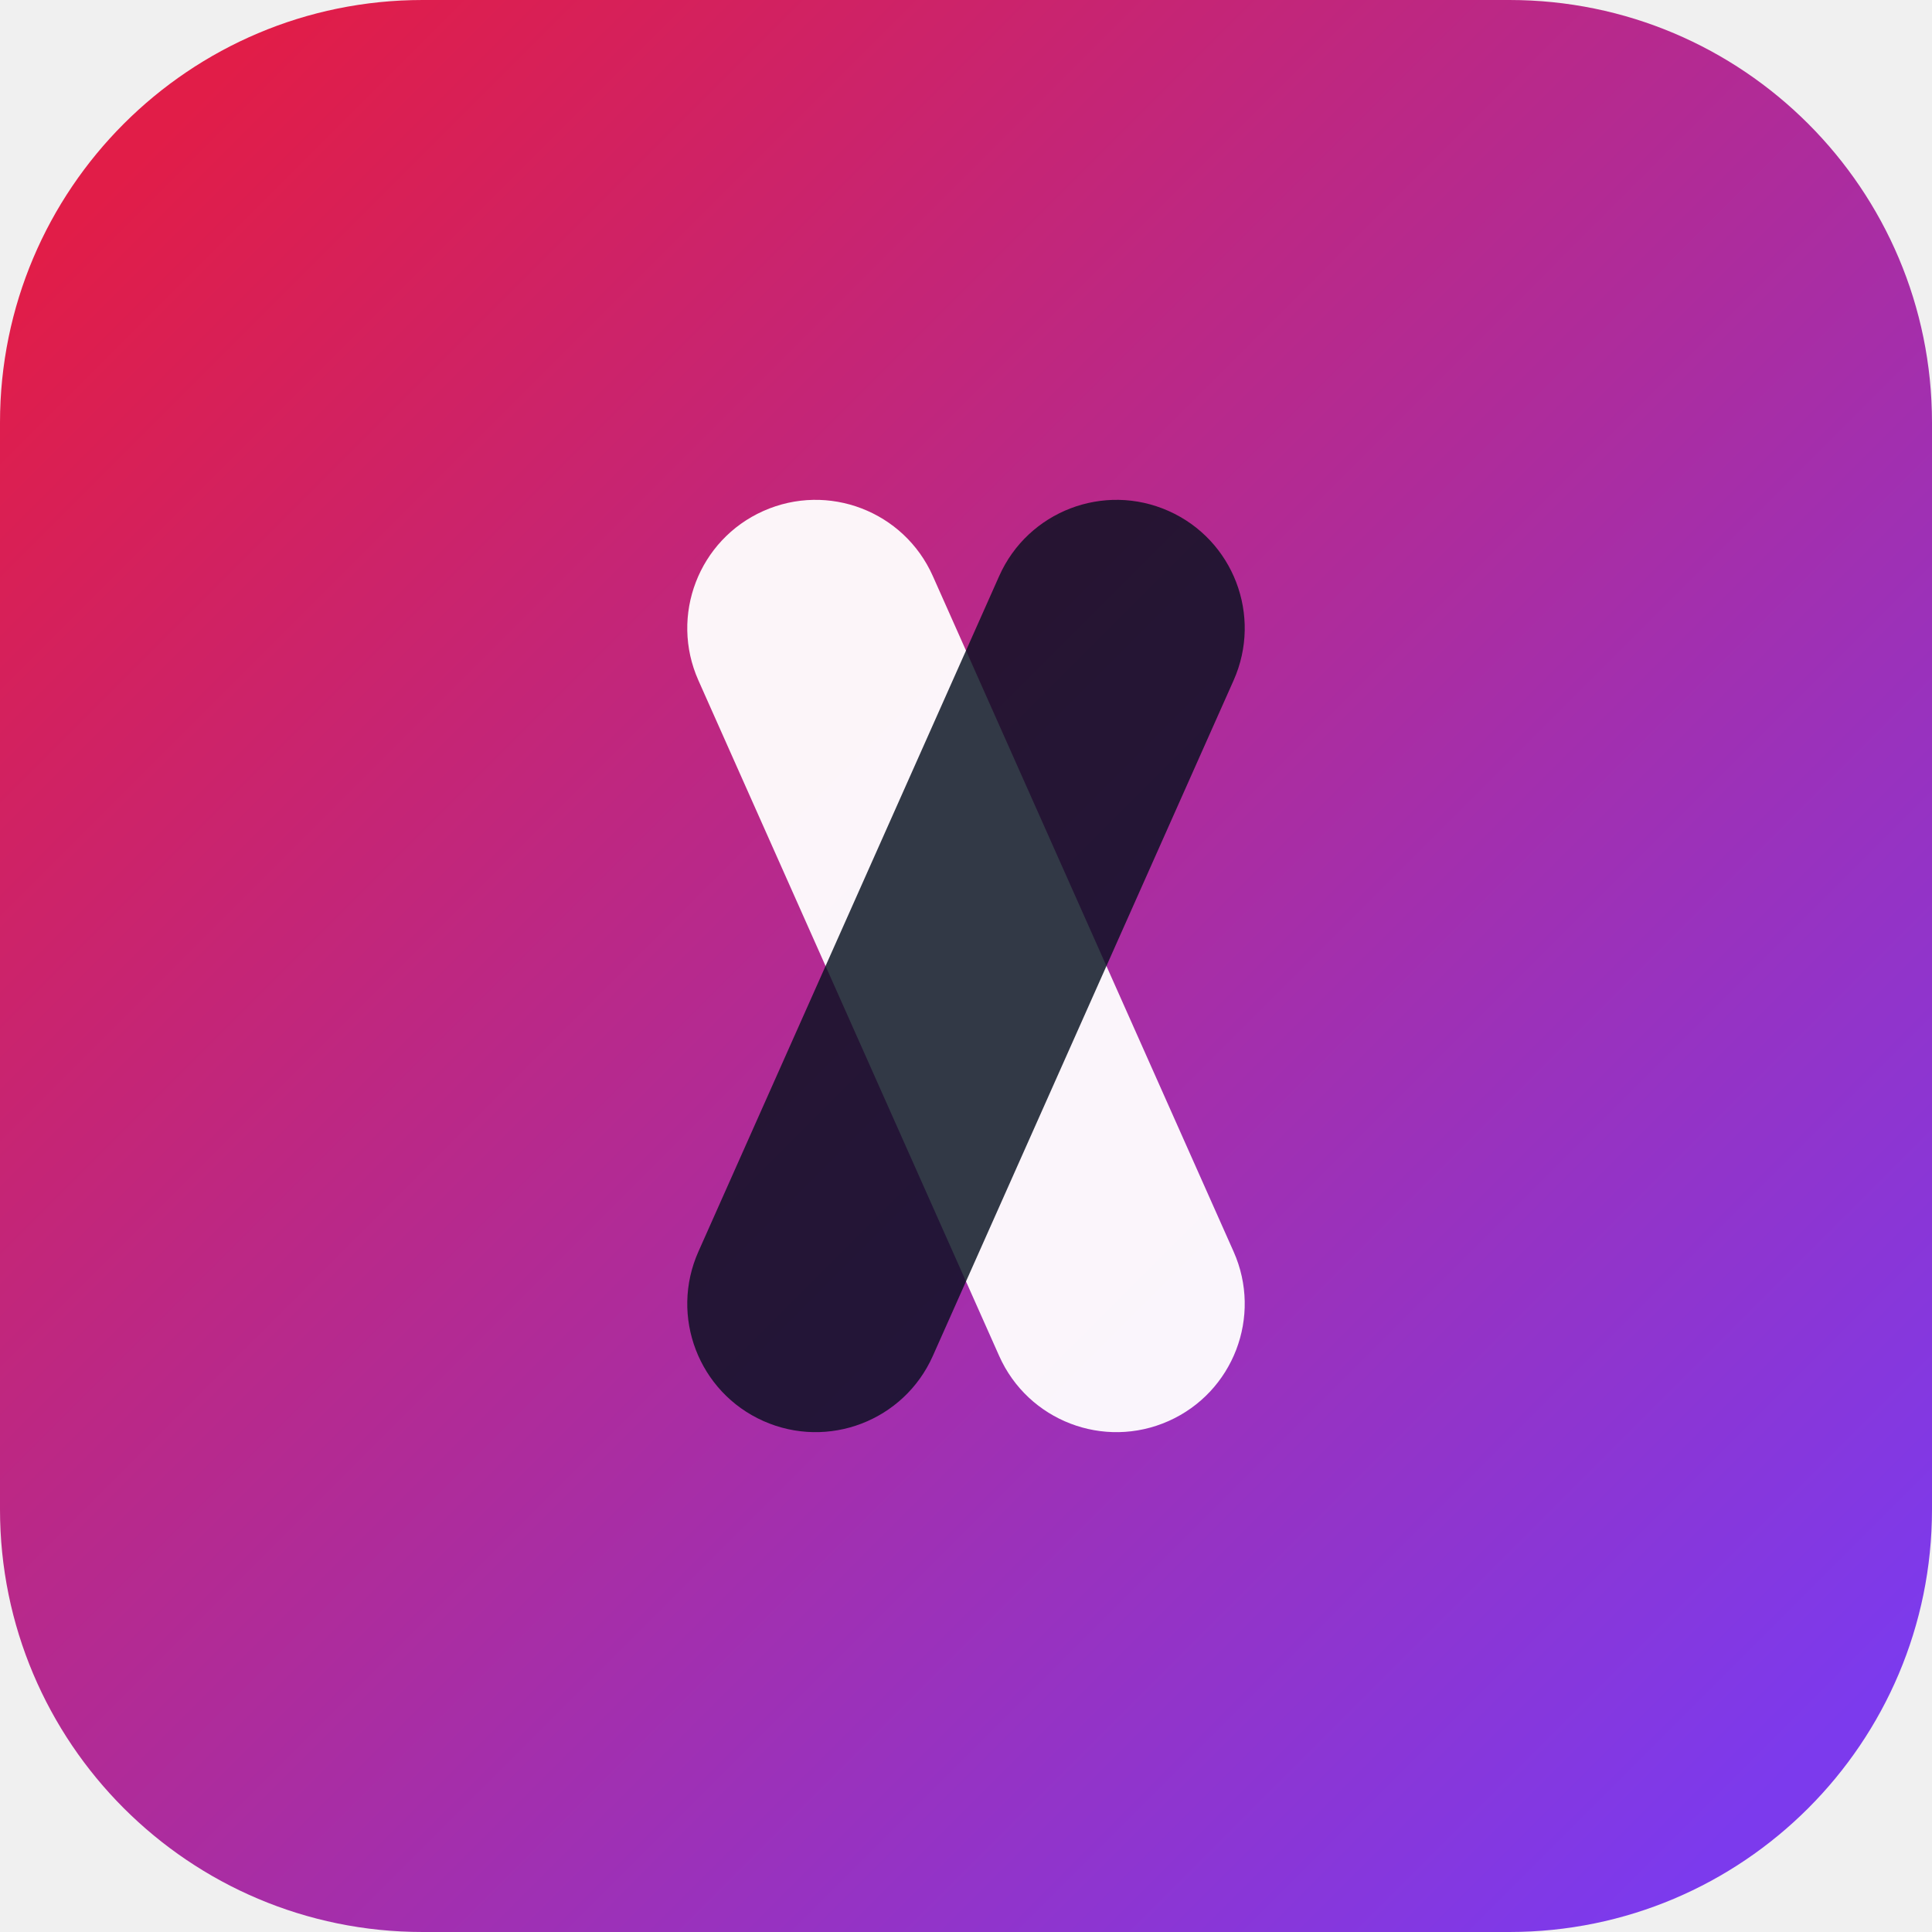
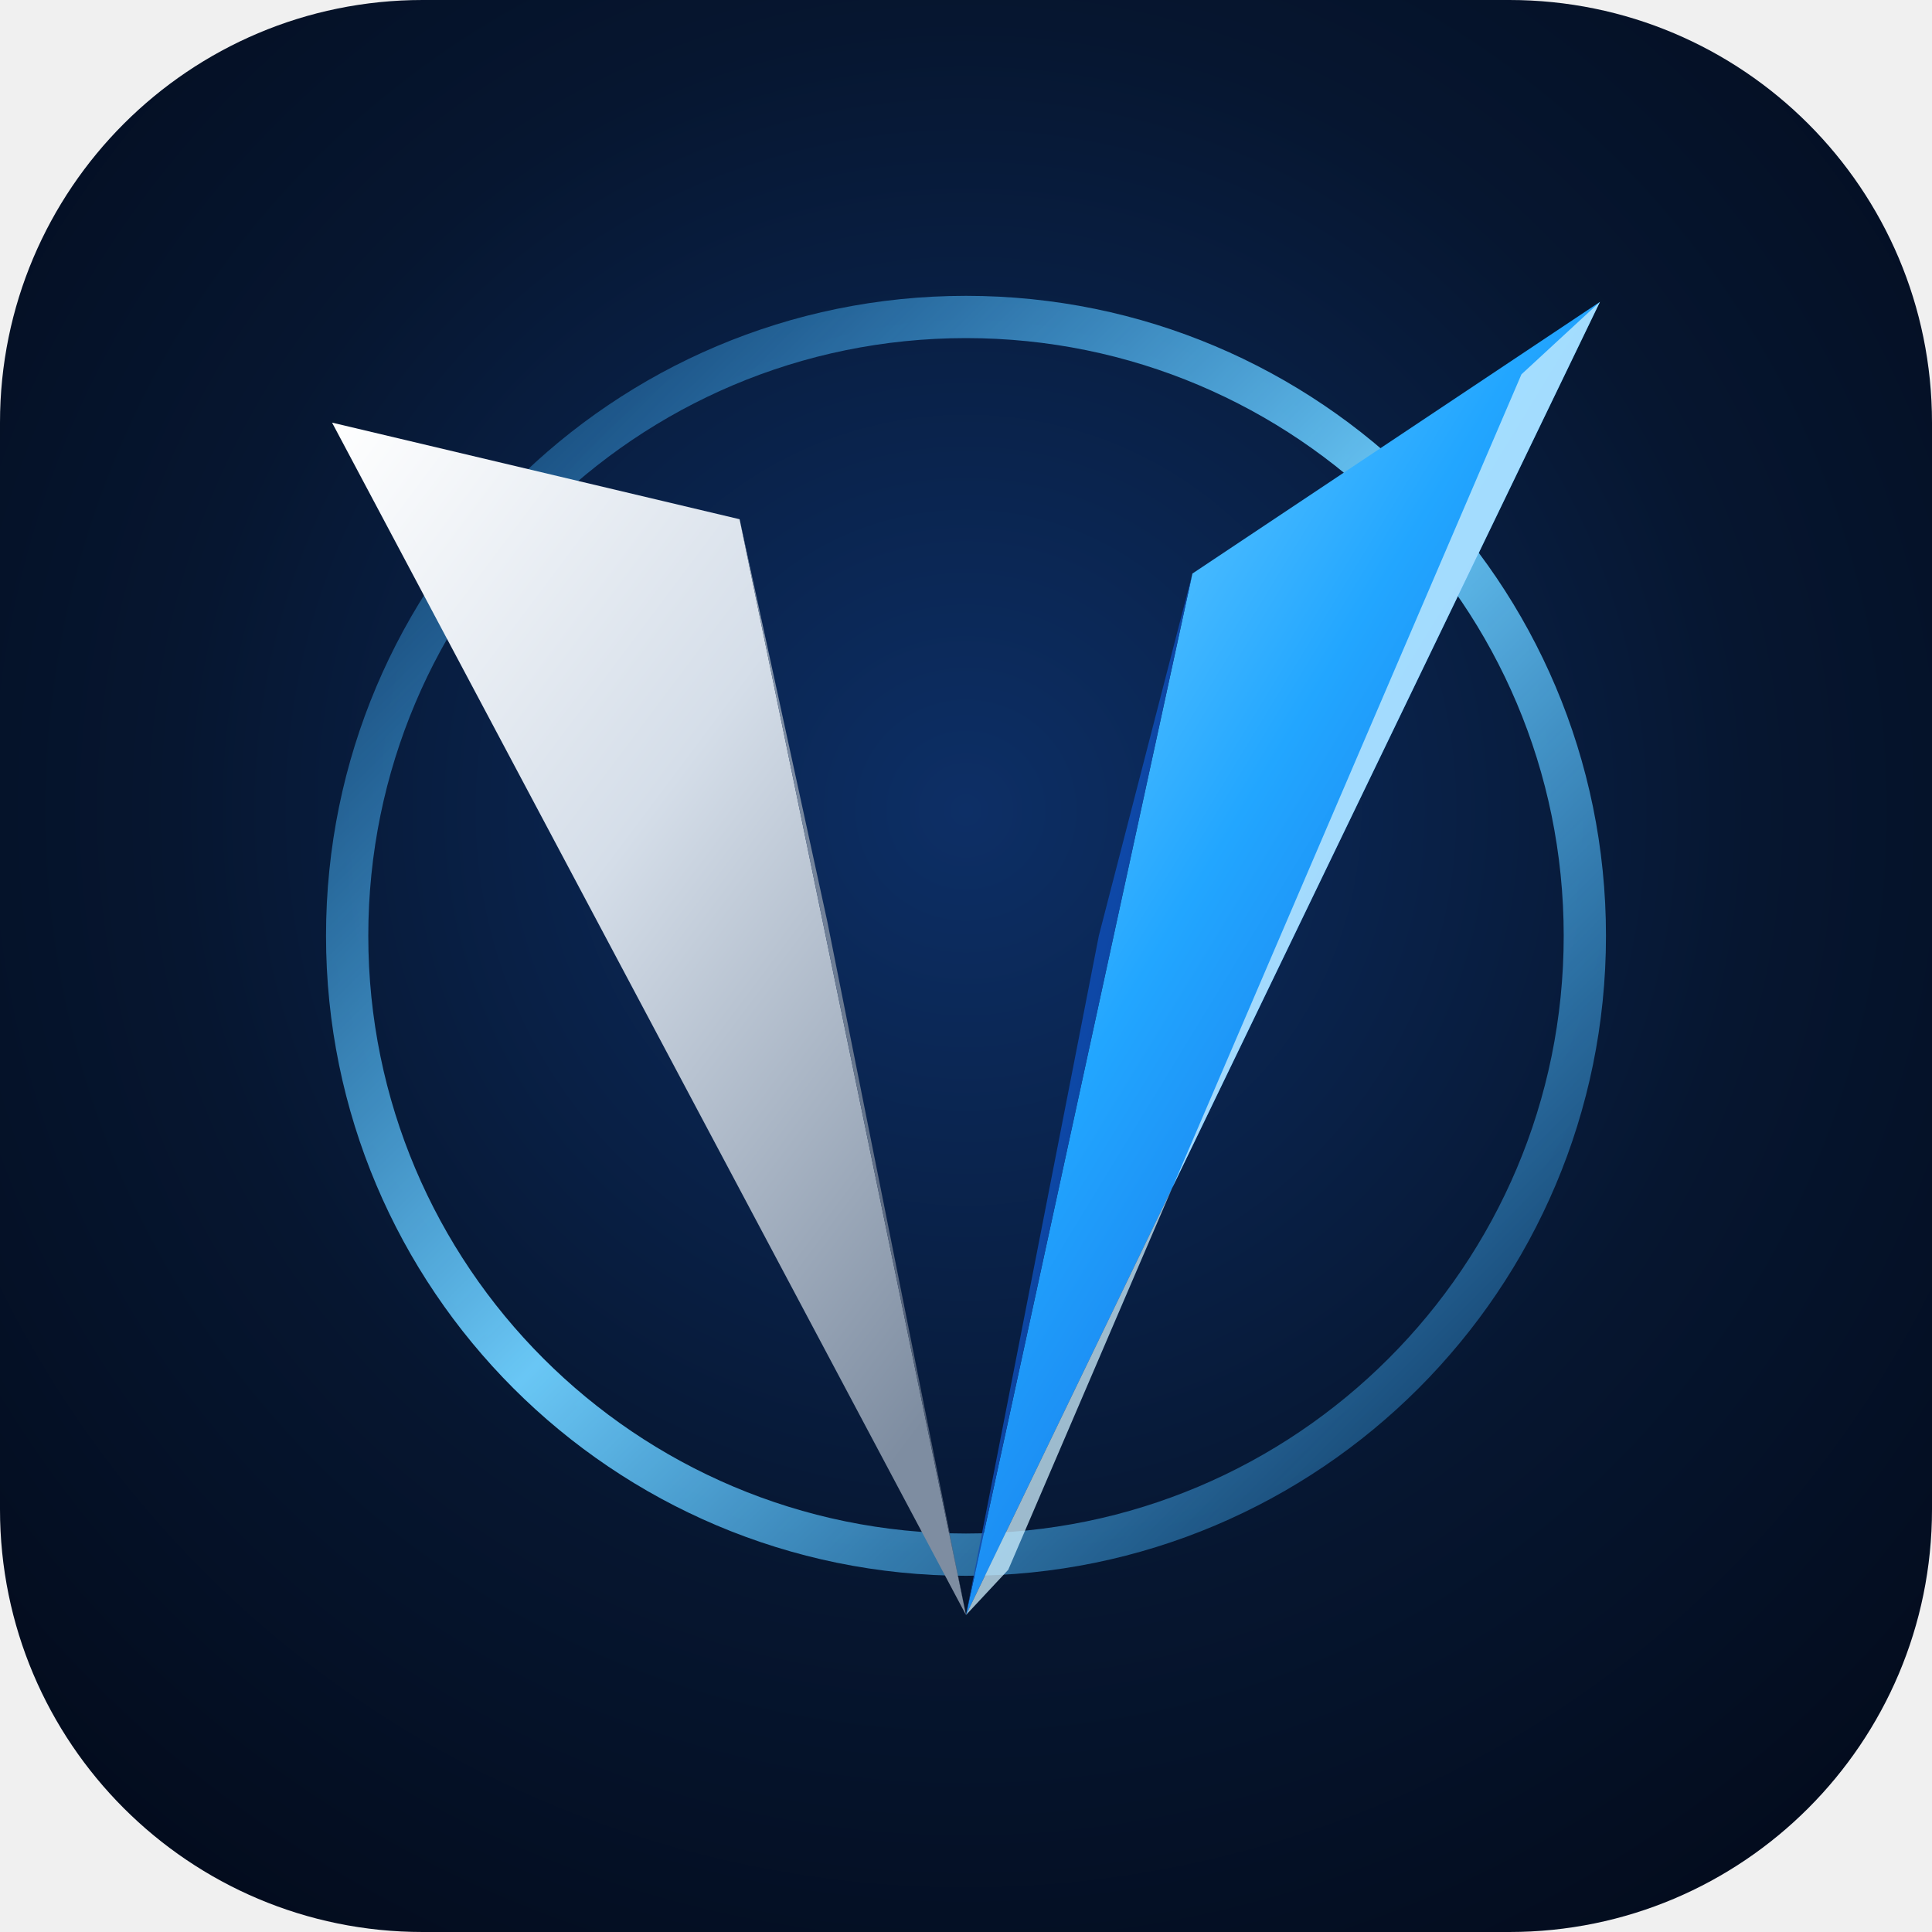
<svg xmlns="http://www.w3.org/2000/svg" viewBox="0 0 512 512" role="img" aria-label="VYRON COST">
  <defs>
-     <linearGradient id="vyron-cost-bg" x1="8%" y1="8%" x2="92%" y2="92%">
-       <stop offset="0%" stop-color="#E11D48" />
-       <stop offset="100%" stop-color="#7C3AED" />
+     <radialGradient id="vc-ground" cx="50%" cy="42%" r="70%">
+       <stop offset="0%" stop-color="#0D2F66" />
+       <stop offset="58%" stop-color="#061630" />
+       <stop offset="100%" stop-color="#030B1C" />
+     </radialGradient>
+     <linearGradient id="vc-chrome" x1="0" y1="0" x2="0.7" y2="1">
+       <stop offset="0%" stop-color="#FFFFFF" />
+       <stop offset="45%" stop-color="#D5DEE9" />
+       <stop offset="100%" stop-color="#7E8DA1" />
    </linearGradient>
+     <linearGradient id="vc-chrome-dark" x1="0" y1="0" x2="0.6" y2="1">
+       <stop offset="0%" stop-color="#9AA8BA" />
+       <stop offset="100%" stop-color="#55637A" />
+     </linearGradient>
+     <linearGradient id="vc-blue" x1="0.1" y1="0" x2="0.9" y2="1">
+       <stop offset="0%" stop-color="#7FD8FF" />
+       <stop offset="40%" stop-color="#22A6FF" />
+       <stop offset="100%" stop-color="#0B4FD6" />
+     </linearGradient>
+     <linearGradient id="vc-blue-dark" x1="0" y1="0" x2="1" y2="1">
+       <stop offset="0%" stop-color="#1668D8" />
+       <stop offset="100%" stop-color="#06308F" />
+     </linearGradient>
+     <linearGradient id="vc-ring" x1="0" y1="0" x2="1" y2="1">
+       <stop offset="0%" stop-color="#2FA8FF" stop-opacity="0.15" />
+       <stop offset="50%" stop-color="#6FD0FF" stop-opacity="0.95" />
+       <stop offset="100%" stop-color="#2FA8FF" stop-opacity="0.15" />
+     </linearGradient>
+     <filter id="vc-glow" x="-60%" y="-60%" width="220%" height="220%">
+       <feGaussianBlur stdDeviation="11" result="b" />
+       <feMerge>
+         <feMergeNode in="b" />
+         <feMergeNode in="SourceGraphic" />
+       </feMerge>
+     </filter>
  </defs>
-   <rect width="512" height="512" rx="112" fill="url(#vyron-cost-bg)" />
-   <g transform="translate(256 256)">
-     <rect x="-34" y="-132" width="68" height="264" rx="34" fill="#FFFFFF" fill-opacity="0.95" transform="rotate(-24)" />
-     <rect x="-34" y="-132" width="68" height="264" rx="34" fill="#07111F" fill-opacity="0.82" transform="rotate(24)" />
+   <rect width="512" height="512" rx="112" fill="url(#vc-ground)" />
+   <g transform="translate(256 256) scale(8) translate(-32 -32)">
+     <circle cx="32" cy="31" r="20.5" fill="none" stroke="url(#vc-ring)" stroke-width="1.4" />
+     <path d="M11 14 L24.5 17.2 L32 53.5 Z" fill="url(#vc-chrome)" />
+     <path d="M24.5 17.2 L32 53.5 L27.4 30.5 Z" fill="url(#vc-chrome-dark)" opacity="0.9" />
+     <path d="M53 10 L39.5 19 L32 53.5 Z" fill="url(#vc-blue)" />
+     <path d="M39.5 19 L32 53.5 L36.4 31 Z" fill="url(#vc-blue-dark)" opacity="0.85" />
+     <path d="M53 10 L50.4 12.4 L33.4 52 L32 53.5 Z" fill="#CFF0FF" opacity="0.75" />
  </g>
</svg>
